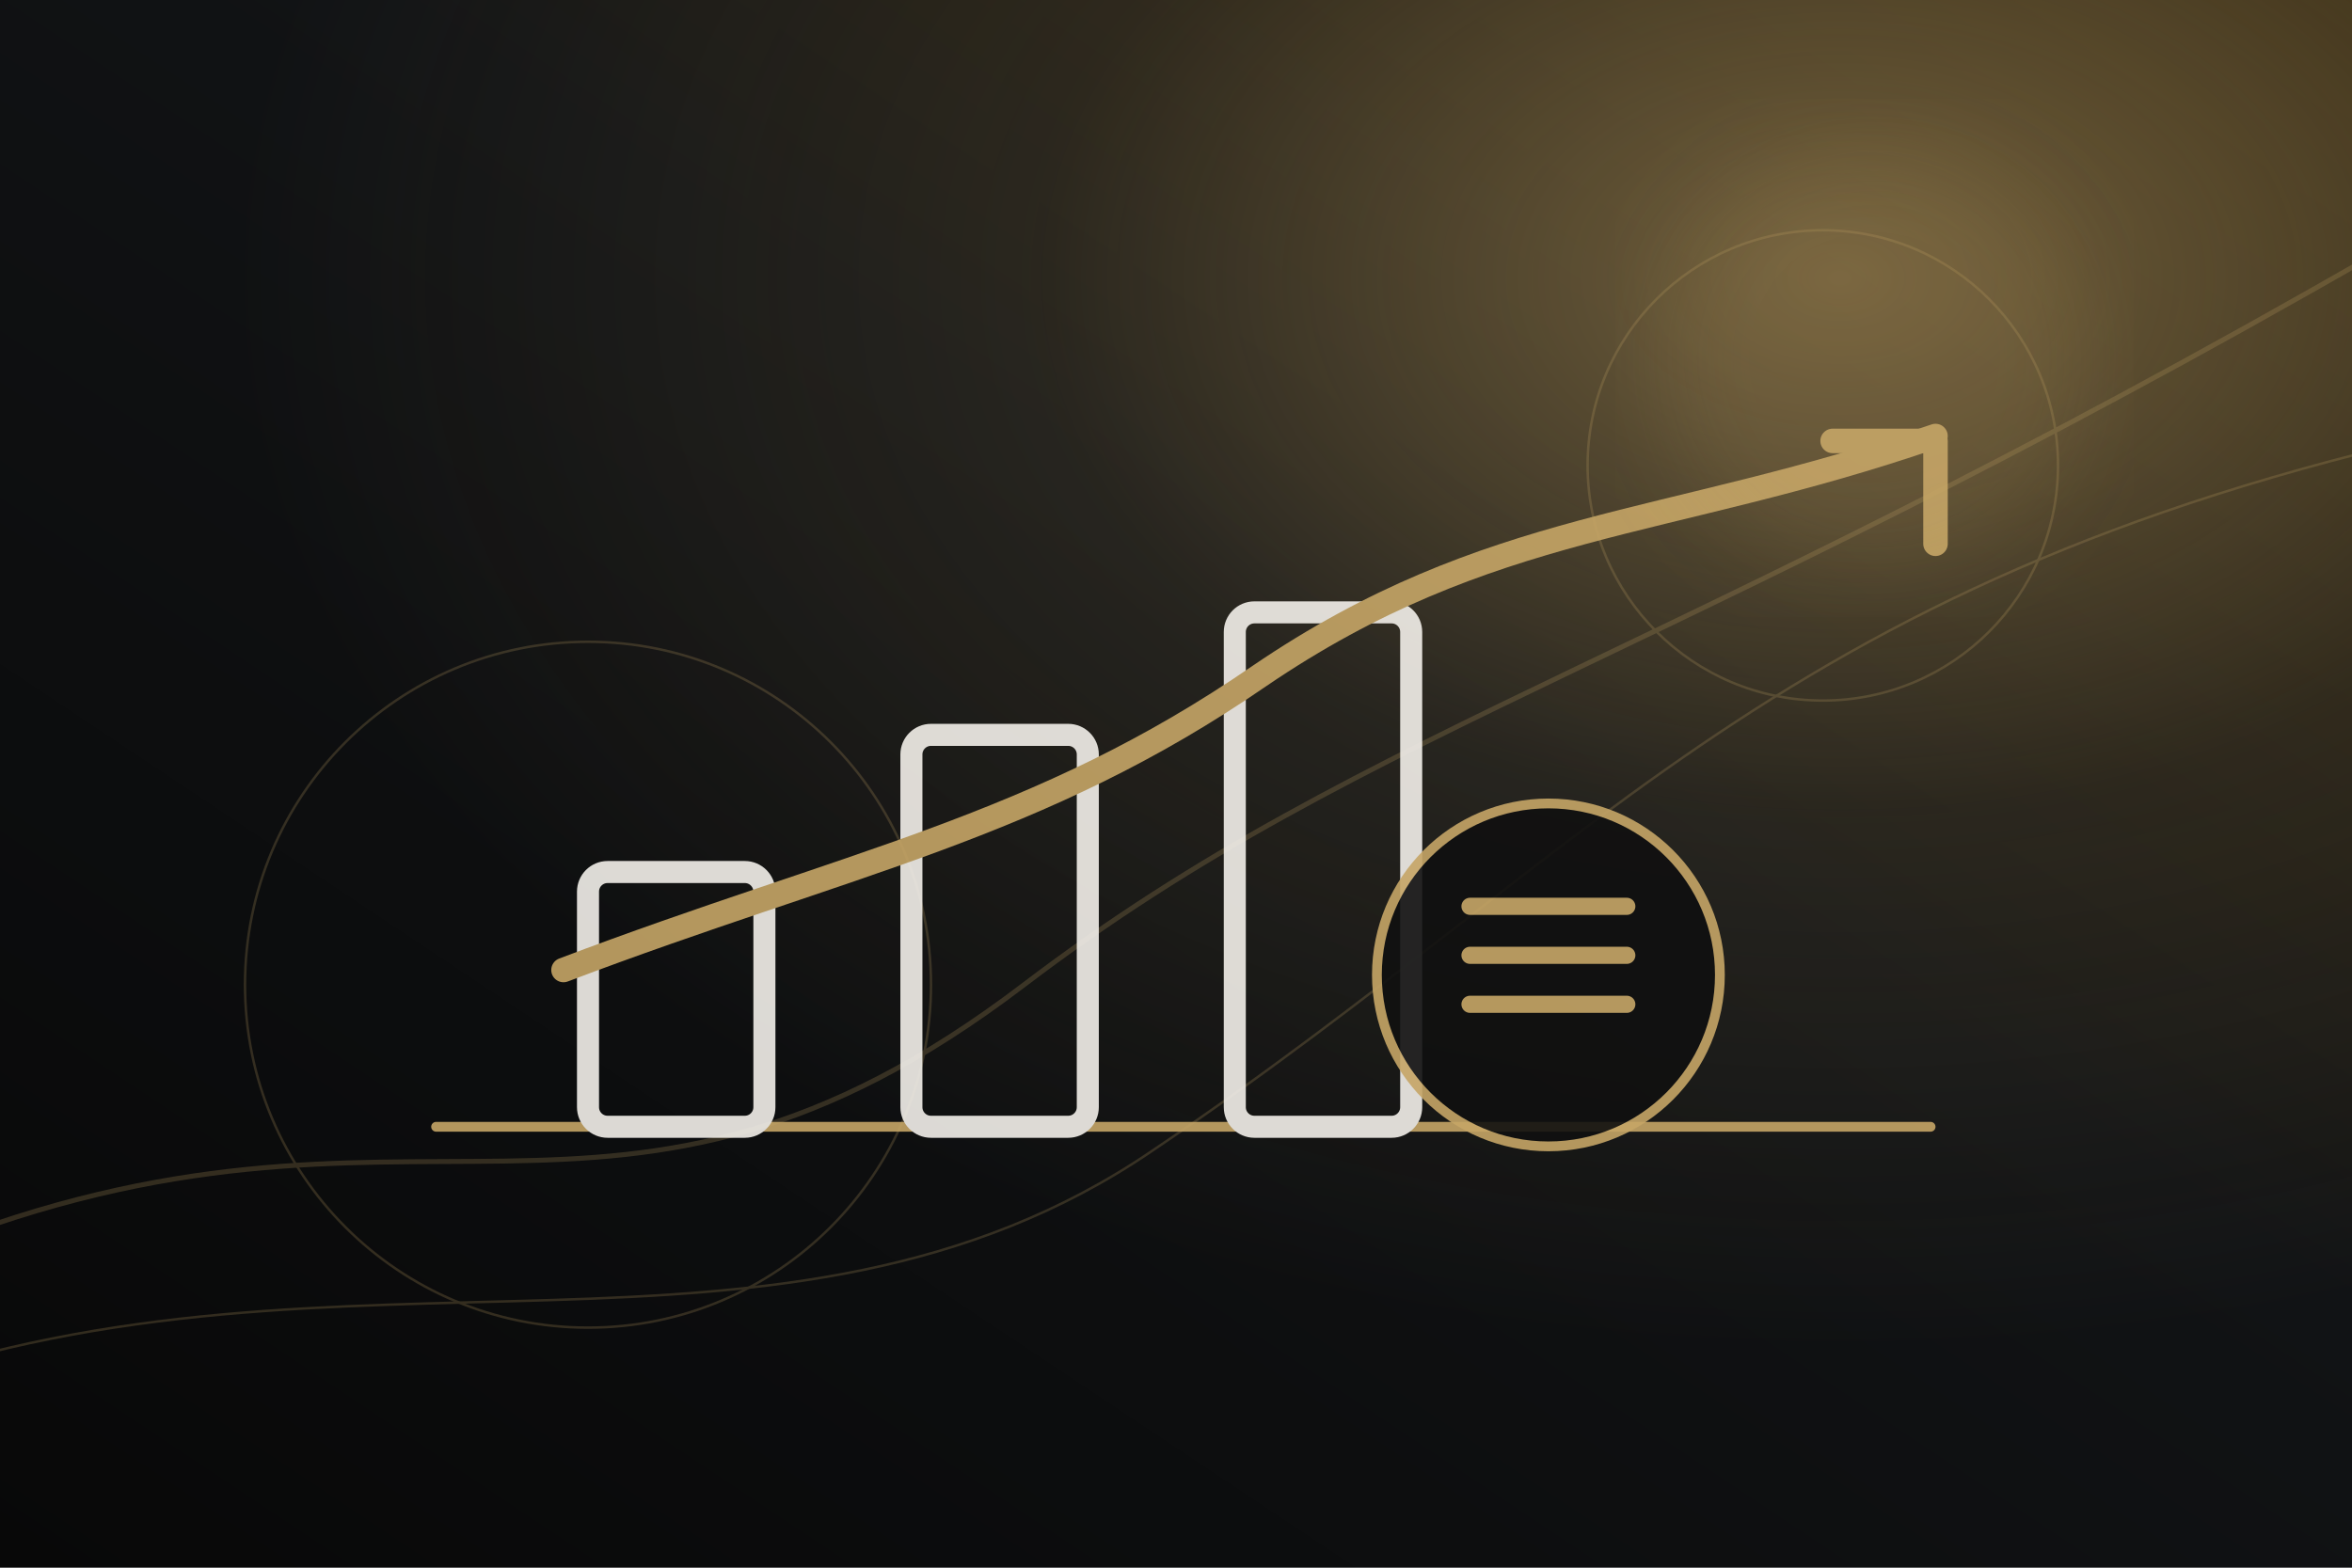
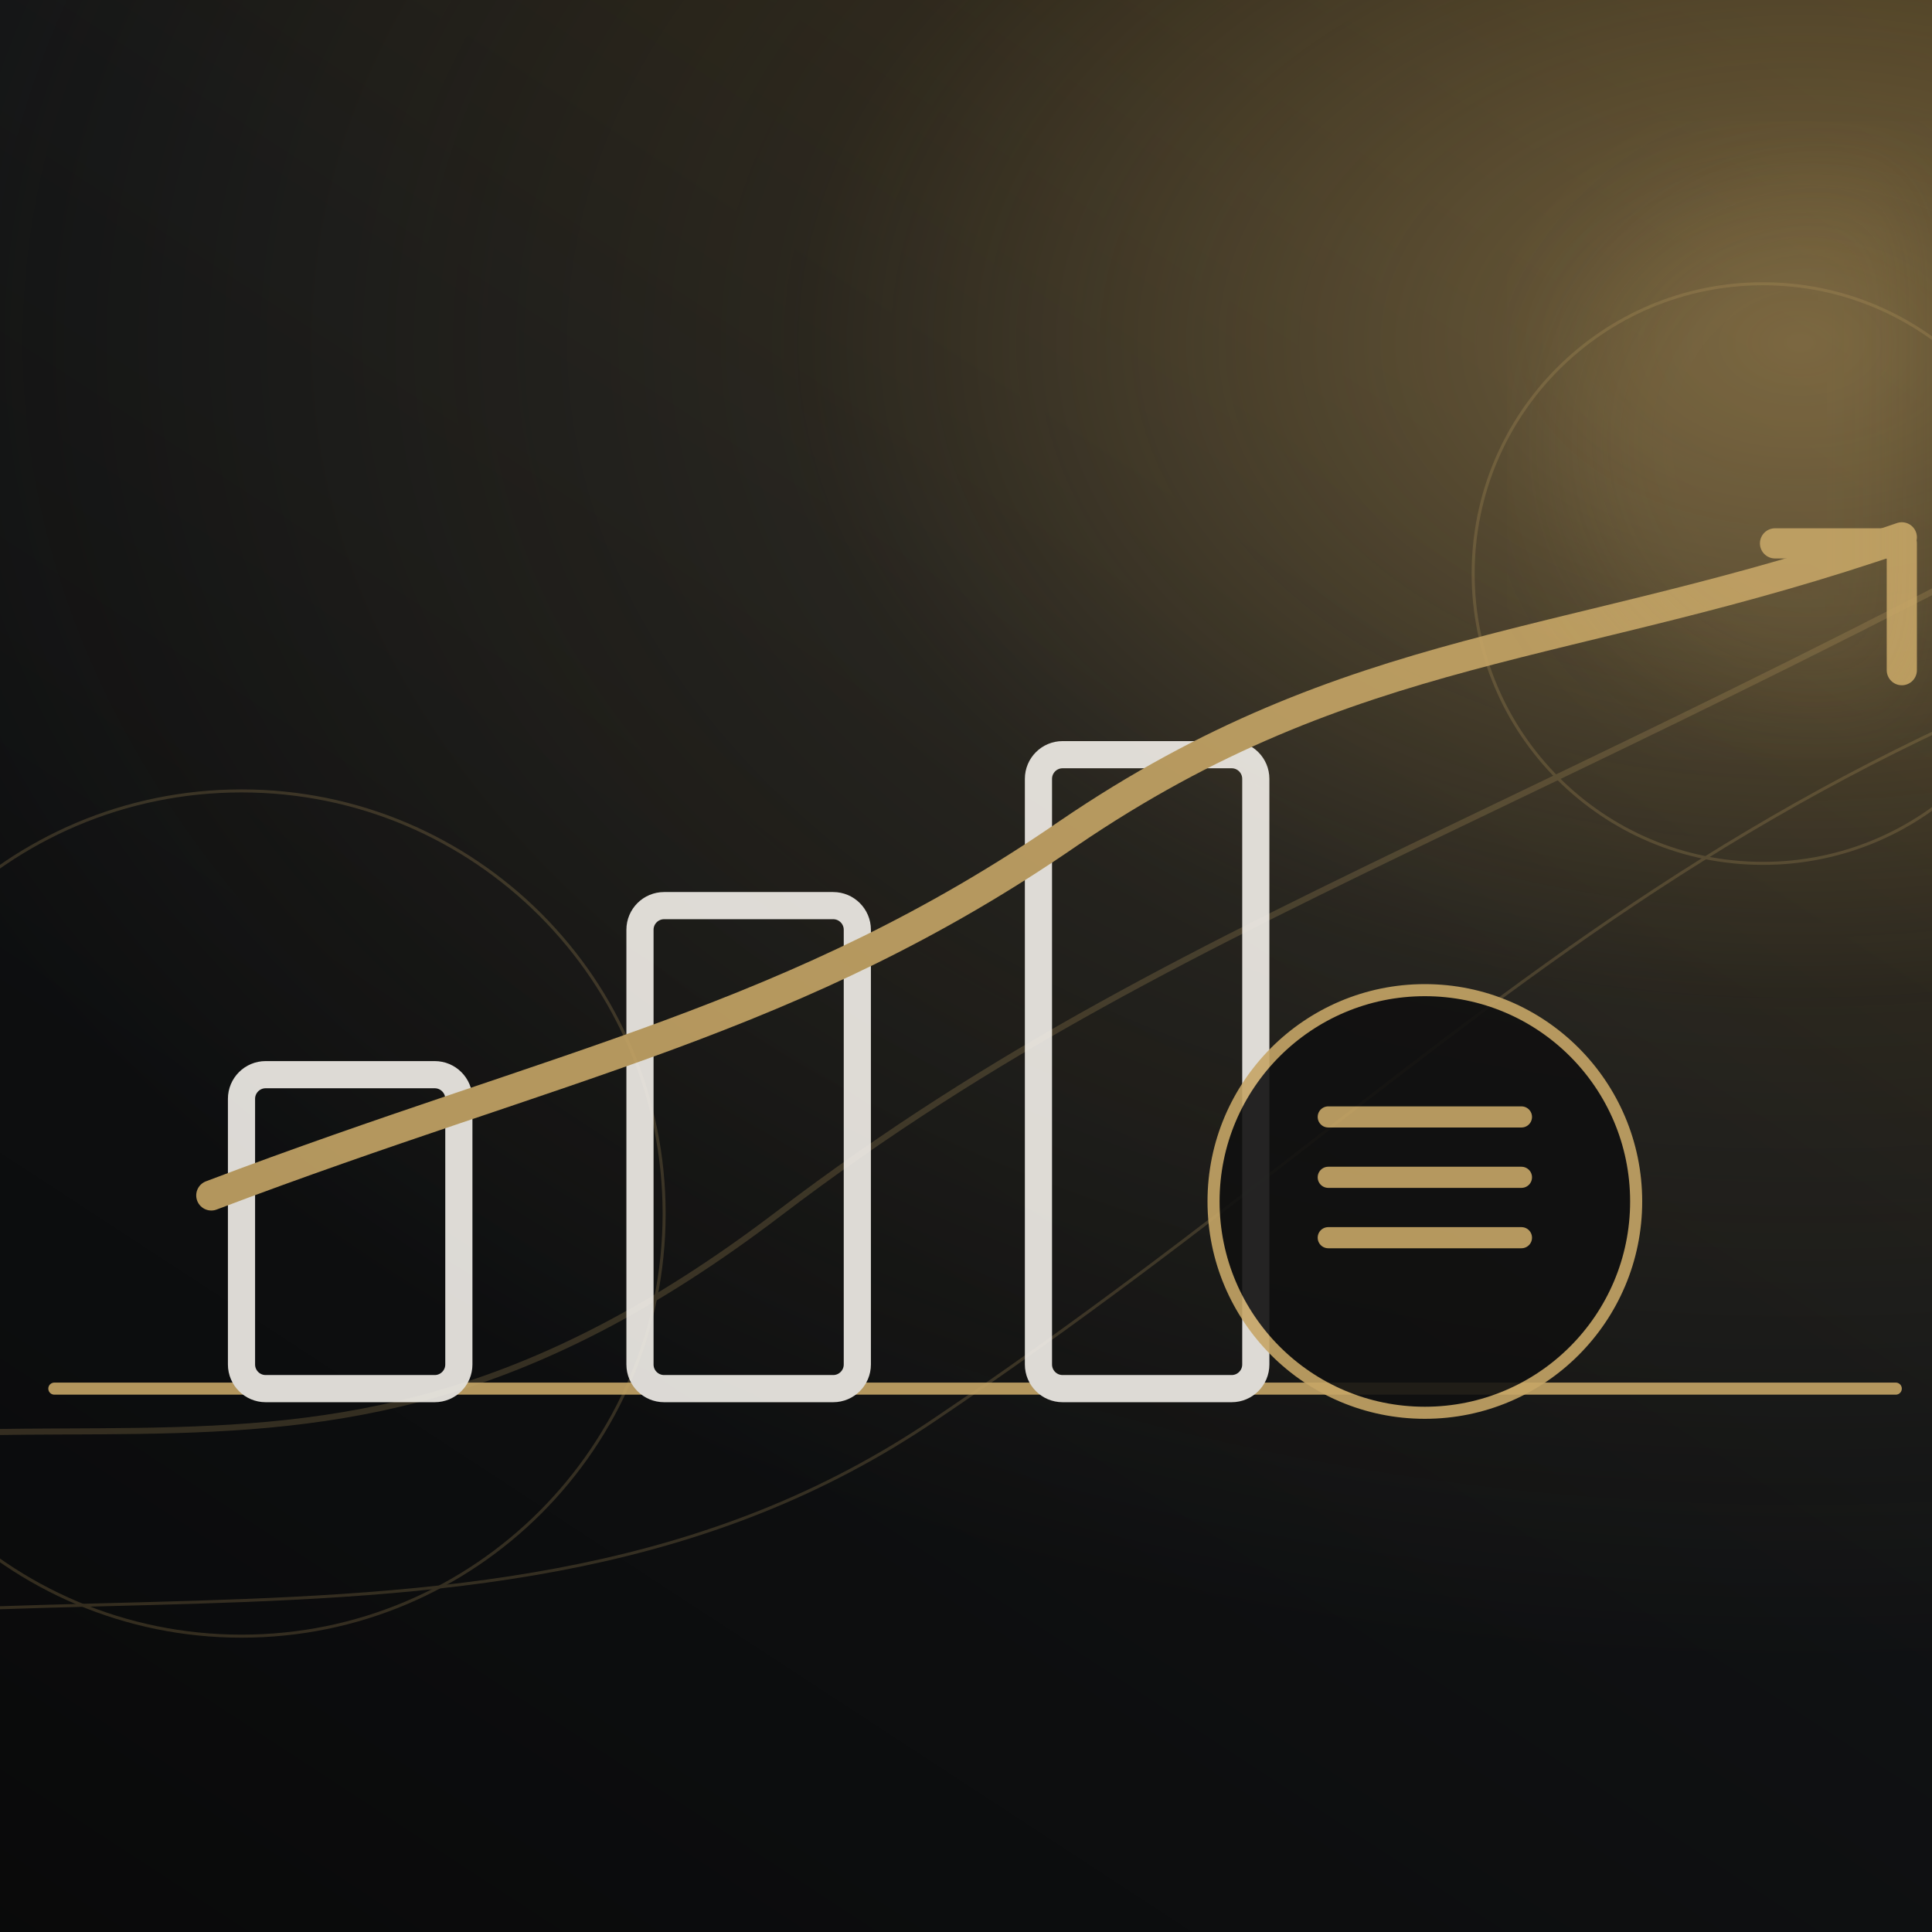
- <svg xmlns="http://www.w3.org/2000/svg" viewBox="0 0 960 640" role="img" aria-labelledby="title desc">
+ <svg xmlns="http://www.w3.org/2000/svg" viewBox="160 0 640 640" role="img" aria-labelledby="title desc">
  <defs>
    <linearGradient id="bg" x1="0" x2="1" y1="1" y2="0">
      <stop offset="0" stop-color="#080808" />
      <stop offset="0.58" stop-color="#111315" />
      <stop offset="1" stop-color="#2a210f" />
    </linearGradient>
    <radialGradient id="gold" cx="78%" cy="18%" r="68%">
      <stop offset="0" stop-color="#c5a566" stop-opacity="0.5" />
      <stop offset="0.5" stop-color="#c5a566" stop-opacity="0.12" />
      <stop offset="1" stop-color="#c5a566" stop-opacity="0" />
    </radialGradient>
    <filter id="blur">
      <feGaussianBlur stdDeviation="18" />
    </filter>
  </defs>
  <rect width="960" height="640" fill="url(#bg)" />
  <rect width="960" height="640" fill="url(#gold)" />
  <g opacity="0.22" fill="none" stroke="#c5a566">
    <path d="M-30 510 C170 430 250 530 418 402 C560 294 686 270 1000 86" stroke-width="2" />
    <path d="M-50 566 C140 498 320 572 470 470 C660 342 730 230 1030 170" />
    <circle cx="240" cy="402" r="140" />
    <circle cx="744" cy="190" r="96" />
  </g>
  <g transform="translate(178 178)" stroke="#f3f0ea" stroke-linecap="round" stroke-linejoin="round" fill="none" opacity="0.9">
    <path d="M0 282h610" stroke="#c5a566" stroke-width="4" />
    <rect x="62" y="178" width="72" height="104" rx="8" stroke-width="9" />
    <rect x="194" y="122" width="72" height="160" rx="8" stroke-width="9" />
    <rect x="326" y="72" width="72" height="210" rx="8" stroke-width="9" />
    <path d="M52 218 C168 174 246 160 336 98 C430 34 502 38 612 0" stroke="#c5a566" stroke-width="10" />
    <path d="M570 2h42v42" stroke="#c5a566" stroke-width="10" />
  </g>
  <g transform="translate(560 326)" opacity="0.9">
    <circle cx="72" cy="72" r="70" fill="#101010" stroke="#c5a566" stroke-width="4" />
    <path d="M40 84h64M40 64h64M40 44h64" stroke="#c5a566" stroke-width="7" stroke-linecap="round" />
  </g>
  <circle cx="765" cy="146" r="88" fill="#c5a566" opacity="0.12" filter="url(#blur)" />
</svg>
